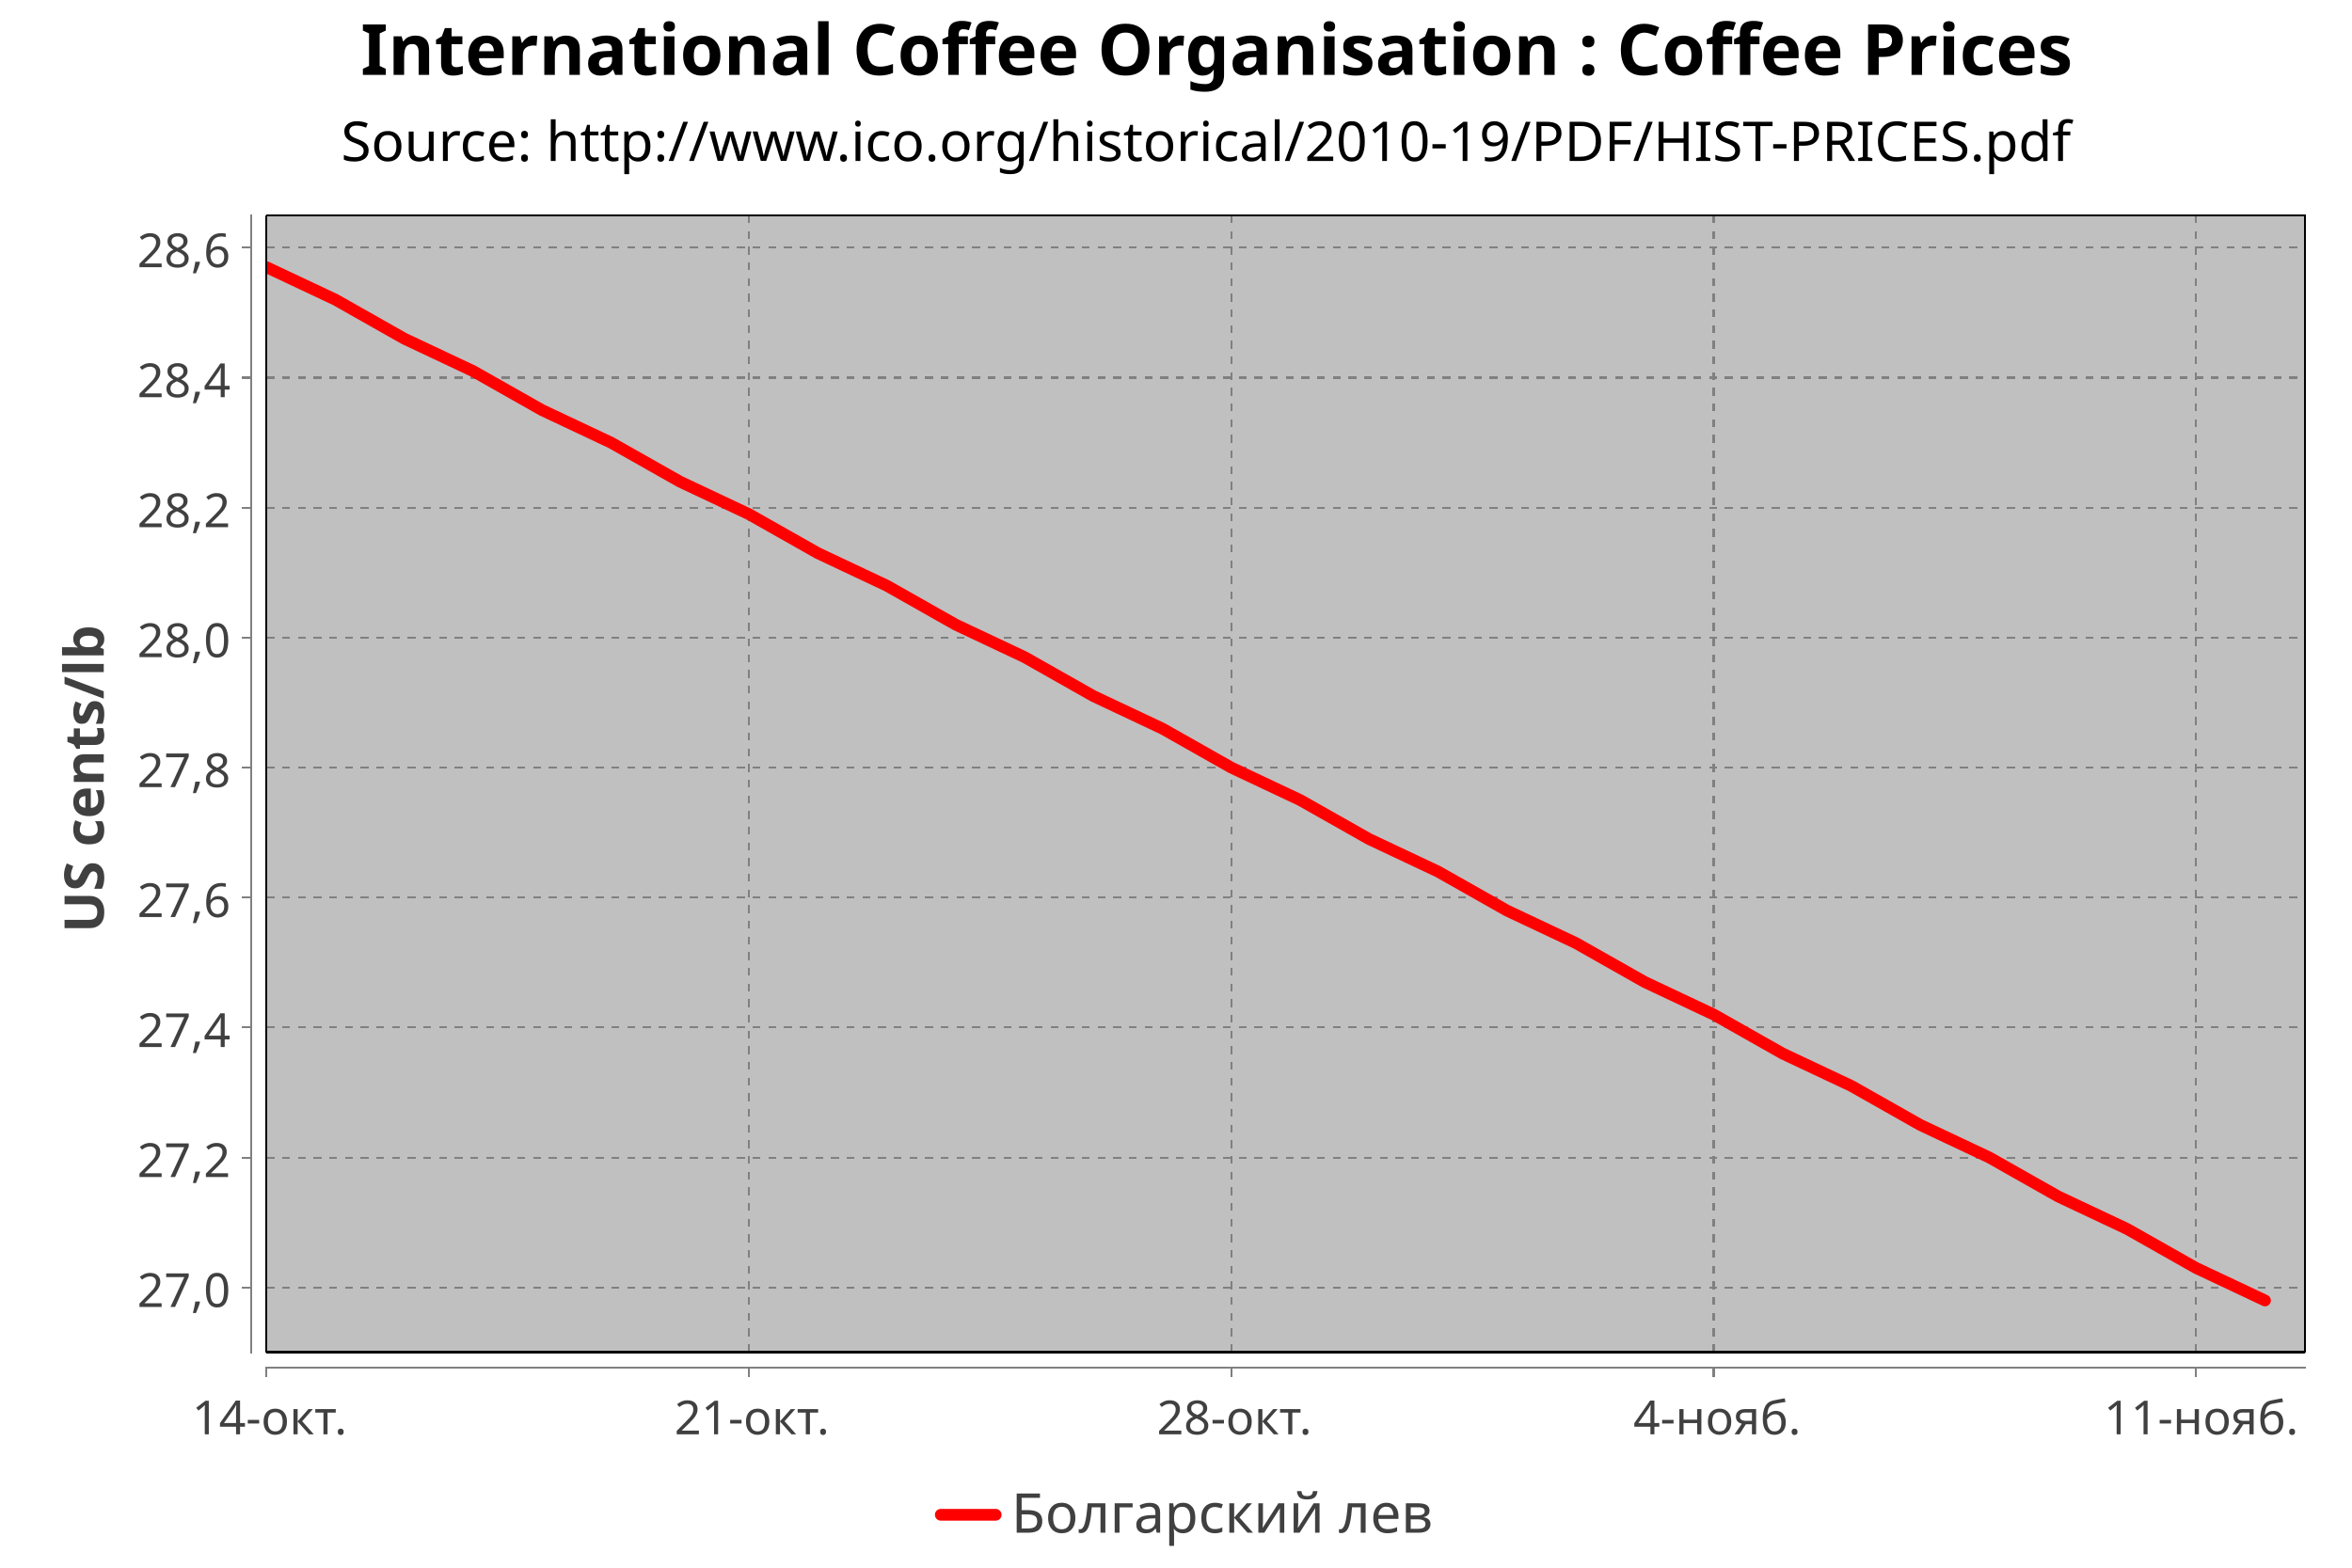
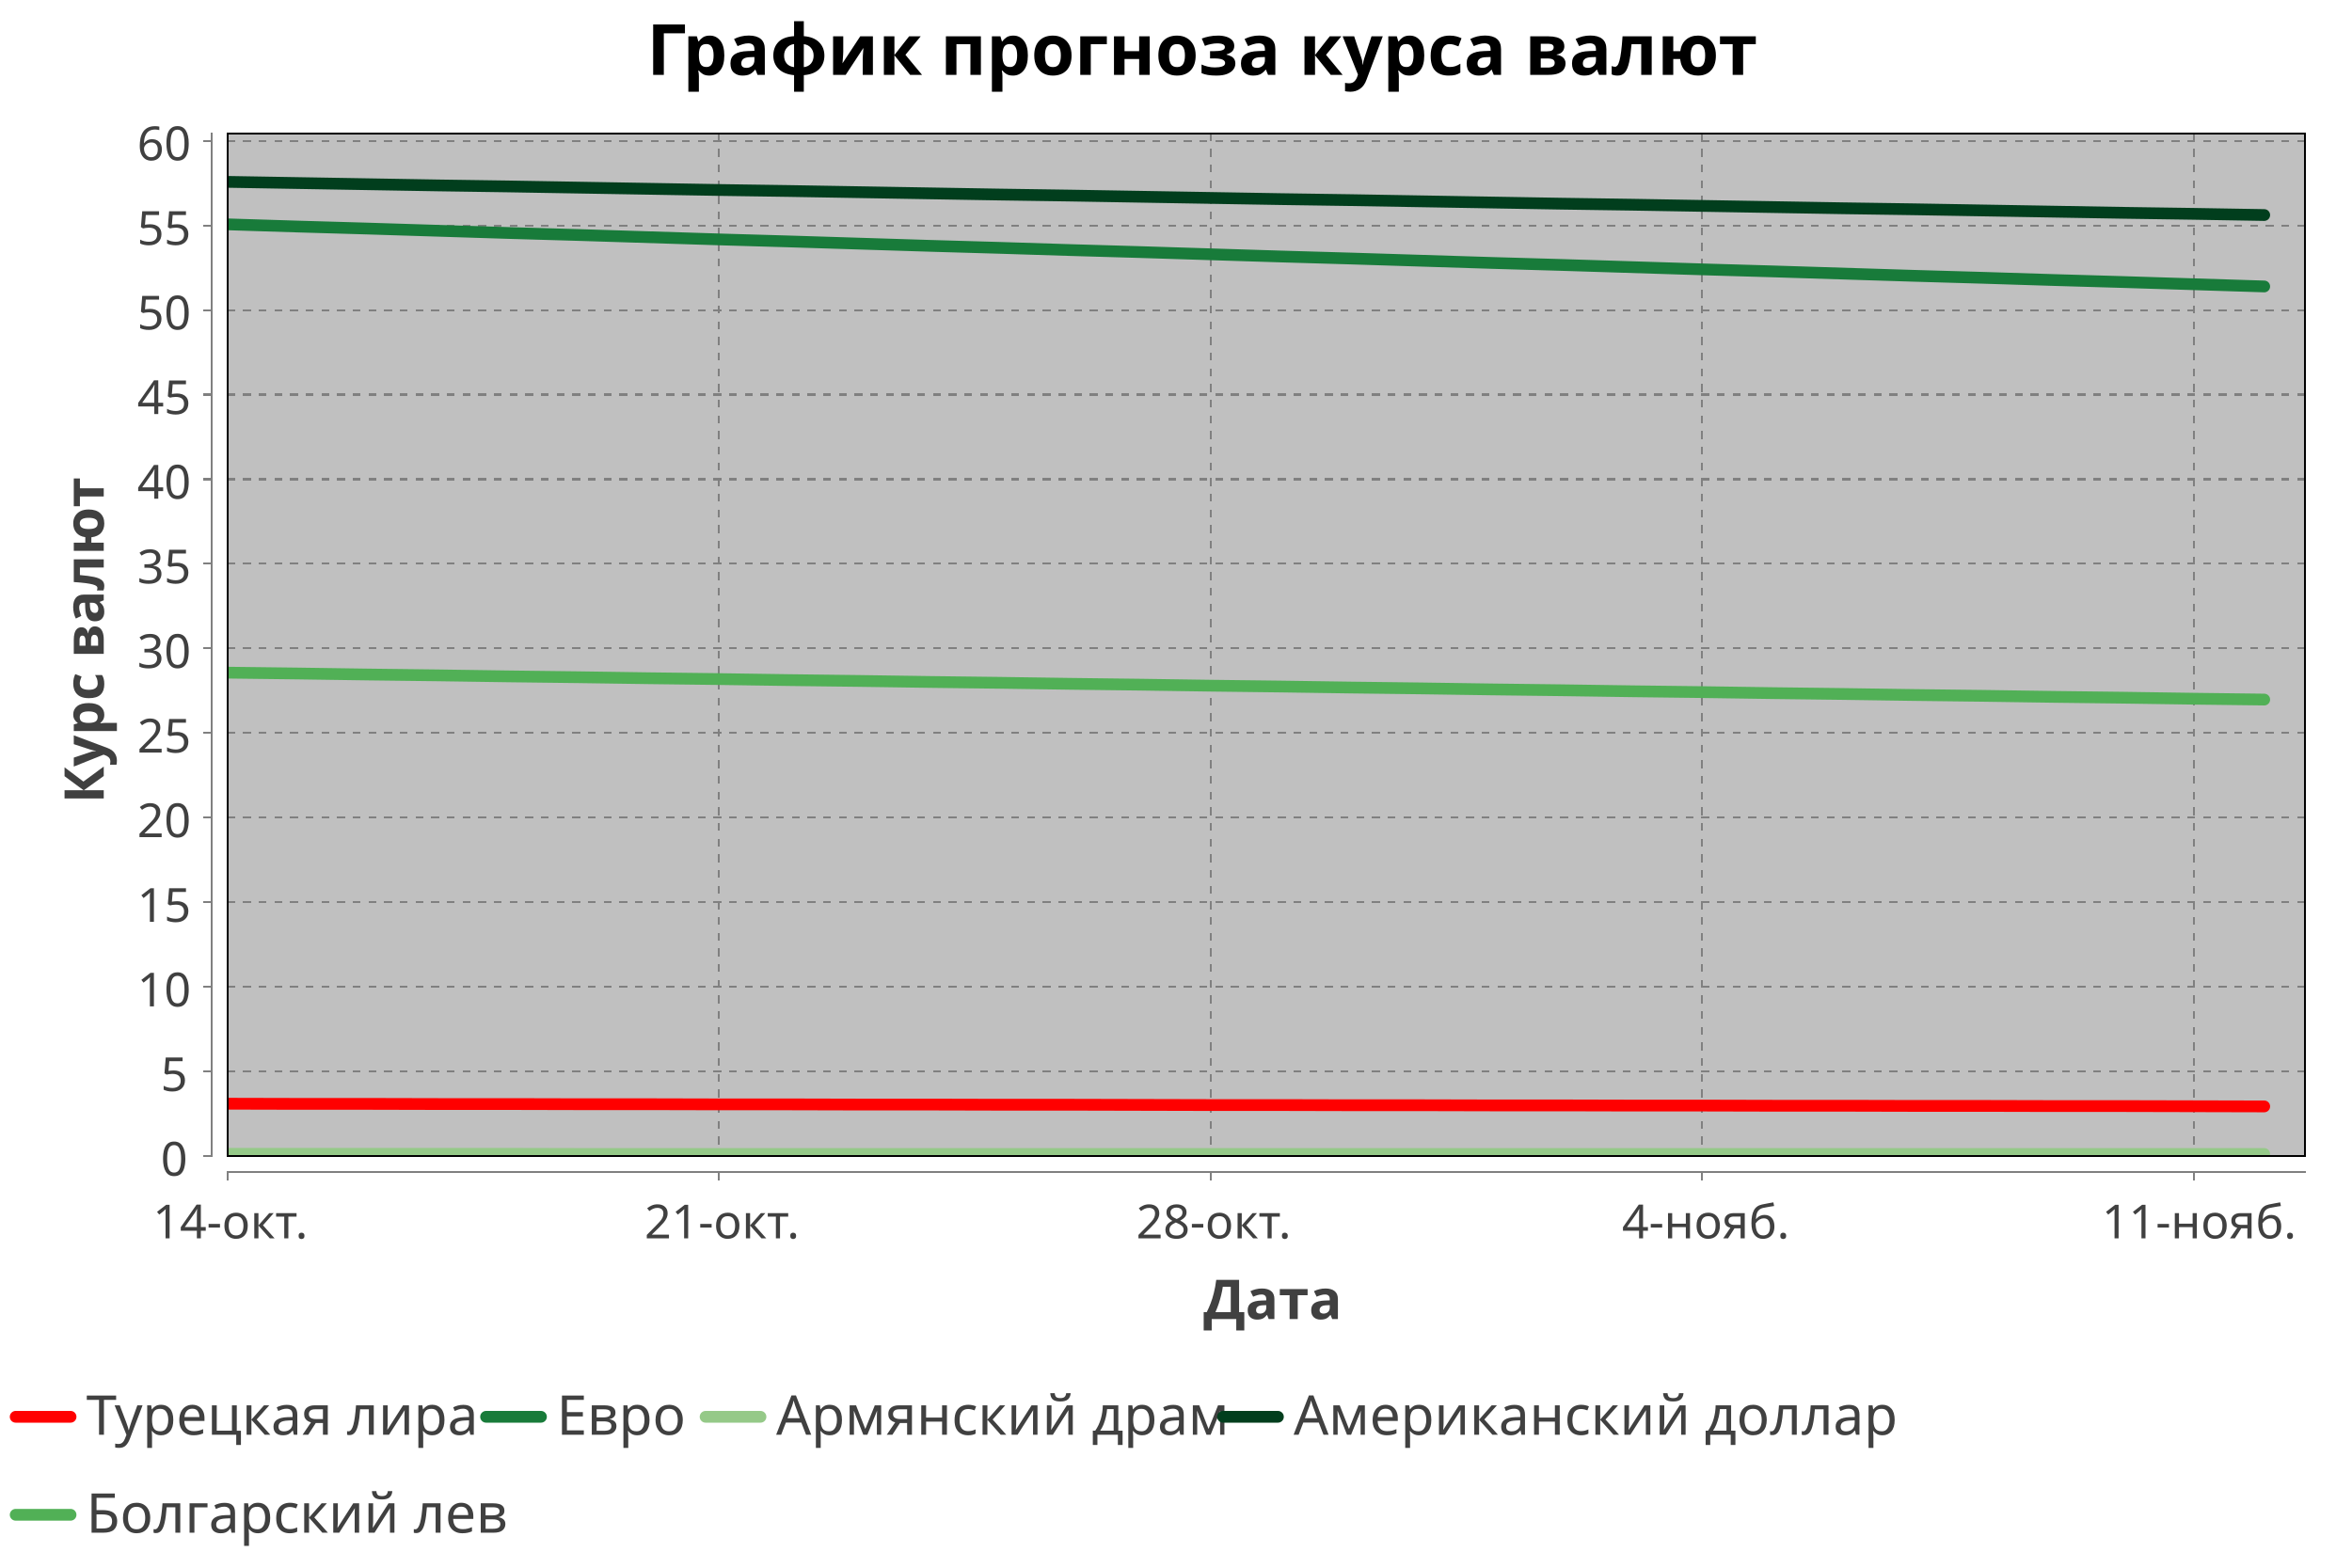
<svg xmlns="http://www.w3.org/2000/svg" width="600.0" height="400.0">
  <defs>
-     <clipPath id="_8392186059500clip-0">
+     <clipPath id="_17887591559700clip-0">
      <path d="M0.0,0.0L600.0,0.0L600.0,400.0L0.0,400.0L0.0,0.0Z" />
    </clipPath>
-     <clipPath id="_8392186059500clip-1">
-       <path d="M220.5,179.5L220.5,779.5L-179.5,779.5L-179.5,179.5L220.5,179.5Z" />
+     <clipPath id="_17887591559700clip-1">
+       <path d="M185.0,144.0L185.0,744.0L-215.0,744.0L-215.0,144.0L185.0,144.0Z" />
    </clipPath>
-     <clipPath id="_8392186059500clip-2">
-       <path d="M68.0,55.0L68.0,345.0L588.0,345.0L588.0,55.0Z" />
+     <clipPath id="_17887591559700clip-2">
+       <path d="M58.0,34.0L58.0,295.0L588.0,295.0L588.0,34.0Z" />
    </clipPath>
  </defs>
-   <rect x="0.0" y="0.0" width="600.0" height="400.0" style="fill:rgb(255,255,255)" clip-path="url(#_8392186059500clip-0)" />
+   <rect x="0.0" y="0.0" width="600.0" height="400.0" style="fill:rgb(255,255,255)" clip-path="url(#_17887591559700clip-0)" />
  <g>
-     <text x="92.0" y="19.097" style="fill: rgb(0,0,0); fill-opacity: 1.0; font-family: sans-serif; font-size: 18px; font-weight: bold;" clip-path="url(#_8392186059500clip-0)">International Coffee Organisation : Coffee Prices</text>
+     <text x="165.0" y="19.097" style="fill: rgb(0,0,0); fill-opacity: 1.0; font-family: sans-serif; font-size: 18px; font-weight: bold;" clip-path="url(#_17887591559700clip-0)">График прогноза курса валют</text>
  </g>
-   <rect x="237.0" y="374.0" width="126.0" height="25.0" style="fill:rgb(255,255,255)" clip-path="url(#_8392186059500clip-0)" />
-   <g style="stroke-width:3.0;stroke:rgb(255,0,0);stroke-opacity:1.0;stroke-linecap:round;stroke-linejoin:bevel;stroke-miterlimit:10.0;shape-rendering:geometricPrecision;fill:none" clip-path="url(#_8392186059500clip-0)">
-     <path d="M240.0,386.5L254.0,386.5" />
+   <rect x="1.0" y="349.0" width="598.0" height="50.0" style="fill:rgb(255,255,255)" clip-path="url(#_17887591559700clip-0)" />
+   <g style="stroke-width:3.0;stroke:rgb(255,0,0);stroke-opacity:1.0;stroke-linecap:round;stroke-linejoin:bevel;stroke-miterlimit:10.0;shape-rendering:geometricPrecision;fill:none" clip-path="url(#_17887591559700clip-0)">
+     <path d="M4.0,361.5L18.0,361.5" />
  </g>
  <g>
-     <text x="258.0" y="391.075" style="fill: rgb(64,64,64); fill-opacity: 1.0; font-family: sans-serif; font-size: 14px;" clip-path="url(#_8392186059500clip-0)">Болгарский лев</text>
+     <text x="22.0" y="366.075" style="fill: rgb(64,64,64); fill-opacity: 1.0; font-family: sans-serif; font-size: 14px;" clip-path="url(#_17887591559700clip-0)">Турецкая лира</text>
+   </g>
+   <g style="stroke-width:3.0;stroke:rgb(24,123,58);stroke-opacity:1.0;stroke-linecap:round;stroke-linejoin:bevel;stroke-miterlimit:10.0;shape-rendering:geometricPrecision;fill:none" clip-path="url(#_17887591559700clip-0)">
+     <path d="M124.0,361.5L138.0,361.5" />
  </g>
  <g>
-     <text x="87.0" y="41.075" style="fill: rgb(0,0,0); fill-opacity: 1.0; font-family: sans-serif; font-size: 14px;" clip-path="url(#_8392186059500clip-0)">Source: http://www.ico.org/historical/2010-19/PDF/HIST-PRICES.pdf</text>
+     <text x="142.0" y="366.075" style="fill: rgb(64,64,64); fill-opacity: 1.0; font-family: sans-serif; font-size: 14px;" clip-path="url(#_17887591559700clip-0)">Евро</text>
  </g>
-   <rect x="68.0" y="55.0" width="520.0" height="290.0" style="fill:rgb(192,192,192)" clip-path="url(#_8392186059500clip-0)" />
-   <line x1="68.0" y1="349.0" x2="588.0" y2="349.0" style="stroke-width:0.5;stroke:rgb(128,128,128);stroke-opacity:1.0;stroke-linecap:square;stroke-miterlimit:10.0;shape-rendering:crispEdges" clip-path="url(#_8392186059500clip-0)" />
+   <g style="stroke-width:3.0;stroke:rgb(149,201,136);stroke-opacity:1.0;stroke-linecap:round;stroke-linejoin:bevel;stroke-miterlimit:10.0;shape-rendering:geometricPrecision;fill:none" clip-path="url(#_17887591559700clip-0)">
+     <path d="M180.0,361.5L194.0,361.5" />
+   </g>
  <g>
-     <text x="49.0" y="365.971" style="fill: rgb(64,64,64); fill-opacity: 1.0; font-family: sans-serif; font-size: 12px;" clip-path="url(#_8392186059500clip-0)">14-окт.</text>
+     <text x="198.0" y="366.075" style="fill: rgb(64,64,64); fill-opacity: 1.0; font-family: sans-serif; font-size: 14px;" clip-path="url(#_17887591559700clip-0)">Армянский драм</text>
  </g>
-   <line x1="68.0" y1="351.0" x2="68.0" y2="349.0" style="stroke-width:0.5;stroke:rgb(128,128,128);stroke-opacity:1.0;stroke-linecap:square;stroke-miterlimit:10.0;shape-rendering:crispEdges" clip-path="url(#_8392186059500clip-0)" />
+   <g style="stroke-width:3.0;stroke:rgb(1,62,29);stroke-opacity:1.0;stroke-linecap:round;stroke-linejoin:bevel;stroke-miterlimit:10.0;shape-rendering:geometricPrecision;fill:none" clip-path="url(#_17887591559700clip-0)">
+     <path d="M312.0,361.5L326.0,361.5" />
+   </g>
  <g>
-     <text x="172.056" y="365.971" style="fill: rgb(64,64,64); fill-opacity: 1.0; font-family: sans-serif; font-size: 12px;" clip-path="url(#_8392186059500clip-0)">21-окт.</text>
+     <text x="330.0" y="366.075" style="fill: rgb(64,64,64); fill-opacity: 1.0; font-family: sans-serif; font-size: 14px;" clip-path="url(#_17887591559700clip-0)">Американский доллар</text>
  </g>
-   <line x1="191.056" y1="351.0" x2="191.056" y2="349.0" style="stroke-width:0.5;stroke:rgb(128,128,128);stroke-opacity:1.0;stroke-linecap:square;stroke-miterlimit:10.0;shape-rendering:crispEdges" clip-path="url(#_8392186059500clip-0)" />
+   <g style="stroke-width:3.0;stroke:rgb(81,176,86);stroke-opacity:1.0;stroke-linecap:round;stroke-linejoin:bevel;stroke-miterlimit:10.0;shape-rendering:geometricPrecision;fill:none" clip-path="url(#_17887591559700clip-0)">
+     <path d="M4.0,386.5L18.0,386.5" />
+   </g>
  <g>
-     <text x="295.112" y="365.971" style="fill: rgb(64,64,64); fill-opacity: 1.0; font-family: sans-serif; font-size: 12px;" clip-path="url(#_8392186059500clip-0)">28-окт.</text>
+     <text x="22.0" y="391.075" style="fill: rgb(64,64,64); fill-opacity: 1.0; font-family: sans-serif; font-size: 14px;" clip-path="url(#_17887591559700clip-0)">Болгарский лев</text>
  </g>
-   <line x1="314.112" y1="351.0" x2="314.112" y2="349.0" style="stroke-width:0.5;stroke:rgb(128,128,128);stroke-opacity:1.0;stroke-linecap:square;stroke-miterlimit:10.0;shape-rendering:crispEdges" clip-path="url(#_8392186059500clip-0)" />
+   <rect x="58.0" y="34.0" width="530.0" height="261.0" style="fill:rgb(192,192,192)" clip-path="url(#_17887591559700clip-0)" />
+   <line x1="58.0" y1="299.0" x2="588.0" y2="299.0" style="stroke-width:0.5;stroke:rgb(128,128,128);stroke-opacity:1.0;stroke-linecap:square;stroke-miterlimit:10.0;shape-rendering:crispEdges" clip-path="url(#_17887591559700clip-0)" />
  <g>
-     <text x="416.668" y="365.971" style="fill: rgb(64,64,64); fill-opacity: 1.0; font-family: sans-serif; font-size: 12px;" clip-path="url(#_8392186059500clip-0)">4-нояб.</text>
+     <text x="39.0" y="315.971" style="fill: rgb(64,64,64); fill-opacity: 1.0; font-family: sans-serif; font-size: 12px;" clip-path="url(#_17887591559700clip-0)">14-окт.</text>
  </g>
-   <line x1="437.168" y1="351.0" x2="437.168" y2="349.0" style="stroke-width:0.5;stroke:rgb(128,128,128);stroke-opacity:1.0;stroke-linecap:square;stroke-miterlimit:10.0;shape-rendering:crispEdges" clip-path="url(#_8392186059500clip-0)" />
+   <line x1="58.0" y1="301.0" x2="58.0" y2="299.0" style="stroke-width:0.5;stroke:rgb(128,128,128);stroke-opacity:1.0;stroke-linecap:square;stroke-miterlimit:10.0;shape-rendering:crispEdges" clip-path="url(#_17887591559700clip-0)" />
  <g>
-     <text x="536.724" y="365.971" style="fill: rgb(64,64,64); fill-opacity: 1.0; font-family: sans-serif; font-size: 12px;" clip-path="url(#_8392186059500clip-0)">11-нояб.</text>
+     <text x="164.423" y="315.971" style="fill: rgb(64,64,64); fill-opacity: 1.0; font-family: sans-serif; font-size: 12px;" clip-path="url(#_17887591559700clip-0)">21-окт.</text>
  </g>
-   <line x1="560.224" y1="351.0" x2="560.224" y2="349.0" style="stroke-width:0.5;stroke:rgb(128,128,128);stroke-opacity:1.0;stroke-linecap:square;stroke-miterlimit:10.0;shape-rendering:crispEdges" clip-path="url(#_8392186059500clip-0)" />
-   <line x1="64.0" y1="55.0" x2="64.0" y2="345.0" style="stroke-width:0.5;stroke:rgb(128,128,128);stroke-opacity:1.0;stroke-linecap:square;stroke-miterlimit:10.0;shape-rendering:crispEdges" clip-path="url(#_8392186059500clip-0)" />
+   <line x1="183.423" y1="301.0" x2="183.423" y2="299.0" style="stroke-width:0.5;stroke:rgb(128,128,128);stroke-opacity:1.0;stroke-linecap:square;stroke-miterlimit:10.0;shape-rendering:crispEdges" clip-path="url(#_17887591559700clip-0)" />
  <g>
-     <text x="35.0" y="333.473" style="fill: rgb(64,64,64); fill-opacity: 1.0; font-family: sans-serif; font-size: 12px;" clip-path="url(#_8392186059500clip-0)">27,0</text>
+     <text x="289.845" y="315.971" style="fill: rgb(64,64,64); fill-opacity: 1.0; font-family: sans-serif; font-size: 12px;" clip-path="url(#_17887591559700clip-0)">28-окт.</text>
  </g>
-   <line x1="62.0" y1="328.502" x2="64.0" y2="328.502" style="stroke-width:0.5;stroke:rgb(128,128,128);stroke-opacity:1.0;stroke-linecap:square;stroke-miterlimit:10.0;shape-rendering:crispEdges" clip-path="url(#_8392186059500clip-0)" />
+   <line x1="308.845" y1="301.0" x2="308.845" y2="299.0" style="stroke-width:0.5;stroke:rgb(128,128,128);stroke-opacity:1.0;stroke-linecap:square;stroke-miterlimit:10.0;shape-rendering:crispEdges" clip-path="url(#_17887591559700clip-0)" />
  <g>
-     <text x="35.0" y="300.311" style="fill: rgb(64,64,64); fill-opacity: 1.0; font-family: sans-serif; font-size: 12px;" clip-path="url(#_8392186059500clip-0)">27,2</text>
+     <text x="413.768" y="315.971" style="fill: rgb(64,64,64); fill-opacity: 1.0; font-family: sans-serif; font-size: 12px;" clip-path="url(#_17887591559700clip-0)">4-нояб.</text>
  </g>
-   <line x1="62.0" y1="295.34" x2="64.0" y2="295.34" style="stroke-width:0.5;stroke:rgb(128,128,128);stroke-opacity:1.0;stroke-linecap:square;stroke-miterlimit:10.0;shape-rendering:crispEdges" clip-path="url(#_8392186059500clip-0)" />
+   <line x1="434.268" y1="301.0" x2="434.268" y2="299.0" style="stroke-width:0.5;stroke:rgb(128,128,128);stroke-opacity:1.0;stroke-linecap:square;stroke-miterlimit:10.0;shape-rendering:crispEdges" clip-path="url(#_17887591559700clip-0)" />
  <g>
-     <text x="35.0" y="267.149" style="fill: rgb(64,64,64); fill-opacity: 1.0; font-family: sans-serif; font-size: 12px;" clip-path="url(#_8392186059500clip-0)">27,4</text>
+     <text x="536.19" y="315.971" style="fill: rgb(64,64,64); fill-opacity: 1.0; font-family: sans-serif; font-size: 12px;" clip-path="url(#_17887591559700clip-0)">11-нояб.</text>
  </g>
-   <line x1="62.0" y1="262.178" x2="64.0" y2="262.178" style="stroke-width:0.5;stroke:rgb(128,128,128);stroke-opacity:1.0;stroke-linecap:square;stroke-miterlimit:10.0;shape-rendering:crispEdges" clip-path="url(#_8392186059500clip-0)" />
+   <line x1="559.69" y1="301.0" x2="559.69" y2="299.0" style="stroke-width:0.5;stroke:rgb(128,128,128);stroke-opacity:1.0;stroke-linecap:square;stroke-miterlimit:10.0;shape-rendering:crispEdges" clip-path="url(#_17887591559700clip-0)" />
  <g>
-     <text x="35.0" y="233.987" style="fill: rgb(64,64,64); fill-opacity: 1.0; font-family: sans-serif; font-size: 12px;" clip-path="url(#_8392186059500clip-0)">27,6</text>
+     <text x="307.0" y="336.56" style="fill: rgb(64,64,64); fill-opacity: 1.0; font-family: sans-serif; font-size: 14px; font-weight: bold;" clip-path="url(#_17887591559700clip-0)">Дата</text>
  </g>
-   <line x1="62.0" y1="229.017" x2="64.0" y2="229.017" style="stroke-width:0.5;stroke:rgb(128,128,128);stroke-opacity:1.0;stroke-linecap:square;stroke-miterlimit:10.0;shape-rendering:crispEdges" clip-path="url(#_8392186059500clip-0)" />
+   <line x1="54.0" y1="34.0" x2="54.0" y2="295.0" style="stroke-width:0.5;stroke:rgb(128,128,128);stroke-opacity:1.0;stroke-linecap:square;stroke-miterlimit:10.0;shape-rendering:crispEdges" clip-path="url(#_17887591559700clip-0)" />
  <g>
-     <text x="35.0" y="200.825" style="fill: rgb(64,64,64); fill-opacity: 1.0; font-family: sans-serif; font-size: 12px;" clip-path="url(#_8392186059500clip-0)">27,8</text>
+     <text x="41.0" y="299.971" style="fill: rgb(64,64,64); fill-opacity: 1.0; font-family: sans-serif; font-size: 12px;" clip-path="url(#_17887591559700clip-0)">0</text>
  </g>
-   <line x1="62.0" y1="195.855" x2="64.0" y2="195.855" style="stroke-width:0.5;stroke:rgb(128,128,128);stroke-opacity:1.0;stroke-linecap:square;stroke-miterlimit:10.0;shape-rendering:crispEdges" clip-path="url(#_8392186059500clip-0)" />
+   <line x1="52.0" y1="295.0" x2="54.0" y2="295.0" style="stroke-width:0.5;stroke:rgb(128,128,128);stroke-opacity:1.0;stroke-linecap:square;stroke-miterlimit:10.0;shape-rendering:crispEdges" clip-path="url(#_17887591559700clip-0)" />
  <g>
-     <text x="35.0" y="167.664" style="fill: rgb(64,64,64); fill-opacity: 1.0; font-family: sans-serif; font-size: 12px;" clip-path="url(#_8392186059500clip-0)">28,0</text>
+     <text x="41.0" y="278.38" style="fill: rgb(64,64,64); fill-opacity: 1.0; font-family: sans-serif; font-size: 12px;" clip-path="url(#_17887591559700clip-0)">5</text>
  </g>
-   <line x1="62.0" y1="162.693" x2="64.0" y2="162.693" style="stroke-width:0.5;stroke:rgb(128,128,128);stroke-opacity:1.0;stroke-linecap:square;stroke-miterlimit:10.0;shape-rendering:crispEdges" clip-path="url(#_8392186059500clip-0)" />
+   <line x1="52.0" y1="273.409" x2="54.0" y2="273.409" style="stroke-width:0.5;stroke:rgb(128,128,128);stroke-opacity:1.0;stroke-linecap:square;stroke-miterlimit:10.0;shape-rendering:crispEdges" clip-path="url(#_17887591559700clip-0)" />
  <g>
-     <text x="35.0" y="134.502" style="fill: rgb(64,64,64); fill-opacity: 1.0; font-family: sans-serif; font-size: 12px;" clip-path="url(#_8392186059500clip-0)">28,2</text>
+     <text x="35.0" y="256.789" style="fill: rgb(64,64,64); fill-opacity: 1.0; font-family: sans-serif; font-size: 12px;" clip-path="url(#_17887591559700clip-0)">10</text>
  </g>
-   <line x1="62.0" y1="129.531" x2="64.0" y2="129.531" style="stroke-width:0.5;stroke:rgb(128,128,128);stroke-opacity:1.0;stroke-linecap:square;stroke-miterlimit:10.0;shape-rendering:crispEdges" clip-path="url(#_8392186059500clip-0)" />
+   <line x1="52.0" y1="251.818" x2="54.0" y2="251.818" style="stroke-width:0.5;stroke:rgb(128,128,128);stroke-opacity:1.0;stroke-linecap:square;stroke-miterlimit:10.0;shape-rendering:crispEdges" clip-path="url(#_17887591559700clip-0)" />
  <g>
-     <text x="35.0" y="101.34" style="fill: rgb(64,64,64); fill-opacity: 1.0; font-family: sans-serif; font-size: 12px;" clip-path="url(#_8392186059500clip-0)">28,4</text>
+     <text x="35.0" y="235.198" style="fill: rgb(64,64,64); fill-opacity: 1.0; font-family: sans-serif; font-size: 12px;" clip-path="url(#_17887591559700clip-0)">15</text>
  </g>
-   <line x1="62.0" y1="96.369" x2="64.0" y2="96.369" style="stroke-width:0.5;stroke:rgb(128,128,128);stroke-opacity:1.0;stroke-linecap:square;stroke-miterlimit:10.0;shape-rendering:crispEdges" clip-path="url(#_8392186059500clip-0)" />
+   <line x1="52.0" y1="230.227" x2="54.0" y2="230.227" style="stroke-width:0.5;stroke:rgb(128,128,128);stroke-opacity:1.0;stroke-linecap:square;stroke-miterlimit:10.0;shape-rendering:crispEdges" clip-path="url(#_17887591559700clip-0)" />
  <g>
-     <text x="35.0" y="68.178" style="fill: rgb(64,64,64); fill-opacity: 1.0; font-family: sans-serif; font-size: 12px;" clip-path="url(#_8392186059500clip-0)">28,6</text>
+     <text x="35.0" y="213.607" style="fill: rgb(64,64,64); fill-opacity: 1.0; font-family: sans-serif; font-size: 12px;" clip-path="url(#_17887591559700clip-0)">20</text>
  </g>
-   <line x1="62.0" y1="63.208" x2="64.0" y2="63.208" style="stroke-width:0.5;stroke:rgb(128,128,128);stroke-opacity:1.0;stroke-linecap:square;stroke-miterlimit:10.0;shape-rendering:crispEdges" clip-path="url(#_8392186059500clip-0)" />
-   <g transform="matrix(0.0,-1.0,1.0,0.0,-179.5,220.5)">
-     <text x="-17.5" y="205.966" style="fill: rgb(64,64,64); fill-opacity: 1.0; font-family: sans-serif; font-size: 14px; font-weight: bold;" clip-path="url(#_8392186059500clip-1)">US cents/lb</text>
+   <line x1="52.0" y1="208.636" x2="54.0" y2="208.636" style="stroke-width:0.5;stroke:rgb(128,128,128);stroke-opacity:1.0;stroke-linecap:square;stroke-miterlimit:10.0;shape-rendering:crispEdges" clip-path="url(#_17887591559700clip-0)" />
+   <g>
+     <text x="35.0" y="192.016" style="fill: rgb(64,64,64); fill-opacity: 1.0; font-family: sans-serif; font-size: 12px;" clip-path="url(#_17887591559700clip-0)">25</text>
  </g>
-   <line x1="68.0" y1="55.0" x2="68.0" y2="345.0" style="stroke-width:0.5;stroke:rgb(128,128,128);stroke-opacity:1.0;stroke-linejoin:bevel;stroke-miterlimit:0.0;stroke-dasharray:2.0,2.0;shape-rendering:crispEdges" clip-path="url(#_8392186059500clip-2)" />
-   <line x1="191.056" y1="55.0" x2="191.056" y2="345.0" style="stroke-width:0.5;stroke:rgb(128,128,128);stroke-opacity:1.0;stroke-linejoin:bevel;stroke-miterlimit:0.0;stroke-dasharray:2.0,2.0;shape-rendering:crispEdges" clip-path="url(#_8392186059500clip-2)" />
-   <line x1="314.112" y1="55.0" x2="314.112" y2="345.0" style="stroke-width:0.5;stroke:rgb(128,128,128);stroke-opacity:1.0;stroke-linejoin:bevel;stroke-miterlimit:0.0;stroke-dasharray:2.0,2.0;shape-rendering:crispEdges" clip-path="url(#_8392186059500clip-2)" />
-   <line x1="437.168" y1="55.0" x2="437.168" y2="345.0" style="stroke-width:0.5;stroke:rgb(128,128,128);stroke-opacity:1.0;stroke-linejoin:bevel;stroke-miterlimit:0.0;stroke-dasharray:2.0,2.0;shape-rendering:crispEdges" clip-path="url(#_8392186059500clip-2)" />
-   <line x1="560.224" y1="55.0" x2="560.224" y2="345.0" style="stroke-width:0.5;stroke:rgb(128,128,128);stroke-opacity:1.0;stroke-linejoin:bevel;stroke-miterlimit:0.0;stroke-dasharray:2.0,2.0;shape-rendering:crispEdges" clip-path="url(#_8392186059500clip-2)" />
-   <line x1="68.0" y1="328.502" x2="588.0" y2="328.502" style="stroke-width:0.5;stroke:rgb(128,128,128);stroke-opacity:1.0;stroke-linejoin:bevel;stroke-miterlimit:0.0;stroke-dasharray:2.0,2.0;shape-rendering:crispEdges" clip-path="url(#_8392186059500clip-2)" />
-   <line x1="68.0" y1="295.34" x2="588.0" y2="295.34" style="stroke-width:0.5;stroke:rgb(128,128,128);stroke-opacity:1.0;stroke-linejoin:bevel;stroke-miterlimit:0.0;stroke-dasharray:2.0,2.0;shape-rendering:crispEdges" clip-path="url(#_8392186059500clip-2)" />
-   <line x1="68.0" y1="262.178" x2="588.0" y2="262.178" style="stroke-width:0.5;stroke:rgb(128,128,128);stroke-opacity:1.0;stroke-linejoin:bevel;stroke-miterlimit:0.0;stroke-dasharray:2.0,2.0;shape-rendering:crispEdges" clip-path="url(#_8392186059500clip-2)" />
-   <line x1="68.0" y1="229.017" x2="588.0" y2="229.017" style="stroke-width:0.5;stroke:rgb(128,128,128);stroke-opacity:1.0;stroke-linejoin:bevel;stroke-miterlimit:0.0;stroke-dasharray:2.0,2.0;shape-rendering:crispEdges" clip-path="url(#_8392186059500clip-2)" />
-   <line x1="68.0" y1="195.855" x2="588.0" y2="195.855" style="stroke-width:0.5;stroke:rgb(128,128,128);stroke-opacity:1.0;stroke-linejoin:bevel;stroke-miterlimit:0.0;stroke-dasharray:2.0,2.0;shape-rendering:crispEdges" clip-path="url(#_8392186059500clip-2)" />
-   <line x1="68.0" y1="162.693" x2="588.0" y2="162.693" style="stroke-width:0.5;stroke:rgb(128,128,128);stroke-opacity:1.0;stroke-linejoin:bevel;stroke-miterlimit:0.0;stroke-dasharray:2.0,2.0;shape-rendering:crispEdges" clip-path="url(#_8392186059500clip-2)" />
-   <line x1="68.0" y1="129.531" x2="588.0" y2="129.531" style="stroke-width:0.5;stroke:rgb(128,128,128);stroke-opacity:1.0;stroke-linejoin:bevel;stroke-miterlimit:0.0;stroke-dasharray:2.0,2.0;shape-rendering:crispEdges" clip-path="url(#_8392186059500clip-2)" />
-   <line x1="68.0" y1="96.369" x2="588.0" y2="96.369" style="stroke-width:0.5;stroke:rgb(128,128,128);stroke-opacity:1.0;stroke-linejoin:bevel;stroke-miterlimit:0.0;stroke-dasharray:2.0,2.0;shape-rendering:crispEdges" clip-path="url(#_8392186059500clip-2)" />
-   <line x1="68.0" y1="63.208" x2="588.0" y2="63.208" style="stroke-width:0.5;stroke:rgb(128,128,128);stroke-opacity:1.0;stroke-linejoin:bevel;stroke-miterlimit:0.0;stroke-dasharray:2.0,2.0;shape-rendering:crispEdges" clip-path="url(#_8392186059500clip-2)" />
-   <g style="stroke-width:3.0;stroke:rgb(255,0,0);stroke-opacity:1.0;stroke-linecap:round;stroke-linejoin:bevel;stroke-miterlimit:10.0;shape-rendering:geometricPrecision;fill:none" clip-path="url(#_8392186059500clip-2)">
-     <path d="M68.0,68.182L85.579,76.472L103.159,86.421L120.738,94.711L138.318,104.66L155.897,112.95L173.477,122.899L191.056,131.189L208.636,141.138L226.215,149.428L243.794,159.377L261.374,167.667L278.953,177.616L296.533,185.906L314.112,195.855L331.692,204.145L349.271,214.094L366.851,222.384L384.43,232.333L402.009,240.623L419.589,250.572L437.168,258.862L454.748,268.811L472.327,277.101L489.907,287.05L507.486,295.34L525.066,305.289L542.645,313.579L560.224,323.528L577.804,331.818" />
+   <line x1="52.0" y1="187.045" x2="54.0" y2="187.045" style="stroke-width:0.5;stroke:rgb(128,128,128);stroke-opacity:1.0;stroke-linecap:square;stroke-miterlimit:10.0;shape-rendering:crispEdges" clip-path="url(#_17887591559700clip-0)" />
+   <g>
+     <text x="35.0" y="170.425" style="fill: rgb(64,64,64); fill-opacity: 1.0; font-family: sans-serif; font-size: 12px;" clip-path="url(#_17887591559700clip-0)">30</text>
  </g>
-   <rect x="68.0" y="55.0" width="520.0" height="290.0" style="stroke-width:0.5;stroke:rgb(0,0,0);stroke-opacity:1.0;stroke-linecap:round;stroke-linejoin:round;stroke-miterlimit:10.0;shape-rendering:crispEdges;fill:none" clip-path="url(#_8392186059500clip-0)" />
+   <line x1="52.0" y1="165.454" x2="54.0" y2="165.454" style="stroke-width:0.5;stroke:rgb(128,128,128);stroke-opacity:1.0;stroke-linecap:square;stroke-miterlimit:10.0;shape-rendering:crispEdges" clip-path="url(#_17887591559700clip-0)" />
+   <g>
+     <text x="35.0" y="148.834" style="fill: rgb(64,64,64); fill-opacity: 1.0; font-family: sans-serif; font-size: 12px;" clip-path="url(#_17887591559700clip-0)">35</text>
+   </g>
+   <line x1="52.0" y1="143.863" x2="54.0" y2="143.863" style="stroke-width:0.5;stroke:rgb(128,128,128);stroke-opacity:1.0;stroke-linecap:square;stroke-miterlimit:10.0;shape-rendering:crispEdges" clip-path="url(#_17887591559700clip-0)" />
+   <g>
+     <text x="35.0" y="127.243" style="fill: rgb(64,64,64); fill-opacity: 1.0; font-family: sans-serif; font-size: 12px;" clip-path="url(#_17887591559700clip-0)">40</text>
+   </g>
+   <line x1="52.0" y1="122.272" x2="54.0" y2="122.272" style="stroke-width:0.5;stroke:rgb(128,128,128);stroke-opacity:1.0;stroke-linecap:square;stroke-miterlimit:10.0;shape-rendering:crispEdges" clip-path="url(#_17887591559700clip-0)" />
+   <g>
+     <text x="35.0" y="105.652" style="fill: rgb(64,64,64); fill-opacity: 1.0; font-family: sans-serif; font-size: 12px;" clip-path="url(#_17887591559700clip-0)">45</text>
+   </g>
+   <line x1="52.0" y1="100.681" x2="54.0" y2="100.681" style="stroke-width:0.5;stroke:rgb(128,128,128);stroke-opacity:1.0;stroke-linecap:square;stroke-miterlimit:10.0;shape-rendering:crispEdges" clip-path="url(#_17887591559700clip-0)" />
+   <g>
+     <text x="35.0" y="84.061" style="fill: rgb(64,64,64); fill-opacity: 1.0; font-family: sans-serif; font-size: 12px;" clip-path="url(#_17887591559700clip-0)">50</text>
+   </g>
+   <line x1="52.0" y1="79.091" x2="54.0" y2="79.091" style="stroke-width:0.5;stroke:rgb(128,128,128);stroke-opacity:1.0;stroke-linecap:square;stroke-miterlimit:10.0;shape-rendering:crispEdges" clip-path="url(#_17887591559700clip-0)" />
+   <g>
+     <text x="35.0" y="62.47" style="fill: rgb(64,64,64); fill-opacity: 1.0; font-family: sans-serif; font-size: 12px;" clip-path="url(#_17887591559700clip-0)">55</text>
+   </g>
+   <line x1="52.0" y1="57.5" x2="54.0" y2="57.5" style="stroke-width:0.5;stroke:rgb(128,128,128);stroke-opacity:1.0;stroke-linecap:square;stroke-miterlimit:10.0;shape-rendering:crispEdges" clip-path="url(#_17887591559700clip-0)" />
+   <g>
+     <text x="35.0" y="40.879" style="fill: rgb(64,64,64); fill-opacity: 1.0; font-family: sans-serif; font-size: 12px;" clip-path="url(#_17887591559700clip-0)">60</text>
+   </g>
+   <line x1="52.0" y1="35.909" x2="54.0" y2="35.909" style="stroke-width:0.5;stroke:rgb(128,128,128);stroke-opacity:1.0;stroke-linecap:square;stroke-miterlimit:10.0;shape-rendering:crispEdges" clip-path="url(#_17887591559700clip-0)" />
+   <g transform="matrix(0.0,-1.0,1.0,0.0,-144.0,185.0)">
+     <text x="-20.0" y="170.466" style="fill: rgb(64,64,64); fill-opacity: 1.0; font-family: sans-serif; font-size: 14px; font-weight: bold;" clip-path="url(#_17887591559700clip-1)">Курс валют</text>
+   </g>
+   <line x1="58.0" y1="34.0" x2="58.0" y2="295.0" style="stroke-width:0.5;stroke:rgb(128,128,128);stroke-opacity:1.0;stroke-linejoin:bevel;stroke-miterlimit:0.0;stroke-dasharray:2.0,2.0;shape-rendering:crispEdges" clip-path="url(#_17887591559700clip-2)" />
+   <line x1="183.423" y1="34.0" x2="183.423" y2="295.0" style="stroke-width:0.5;stroke:rgb(128,128,128);stroke-opacity:1.0;stroke-linejoin:bevel;stroke-miterlimit:0.0;stroke-dasharray:2.0,2.0;shape-rendering:crispEdges" clip-path="url(#_17887591559700clip-2)" />
+   <line x1="308.845" y1="34.0" x2="308.845" y2="295.0" style="stroke-width:0.5;stroke:rgb(128,128,128);stroke-opacity:1.0;stroke-linejoin:bevel;stroke-miterlimit:0.0;stroke-dasharray:2.0,2.0;shape-rendering:crispEdges" clip-path="url(#_17887591559700clip-2)" />
+   <line x1="434.268" y1="34.0" x2="434.268" y2="295.0" style="stroke-width:0.5;stroke:rgb(128,128,128);stroke-opacity:1.0;stroke-linejoin:bevel;stroke-miterlimit:0.0;stroke-dasharray:2.0,2.0;shape-rendering:crispEdges" clip-path="url(#_17887591559700clip-2)" />
+   <line x1="559.69" y1="34.0" x2="559.69" y2="295.0" style="stroke-width:0.5;stroke:rgb(128,128,128);stroke-opacity:1.0;stroke-linejoin:bevel;stroke-miterlimit:0.0;stroke-dasharray:2.0,2.0;shape-rendering:crispEdges" clip-path="url(#_17887591559700clip-2)" />
+   <line x1="58.0" y1="295.0" x2="588.0" y2="295.0" style="stroke-width:0.5;stroke:rgb(128,128,128);stroke-opacity:1.0;stroke-linejoin:bevel;stroke-miterlimit:0.0;stroke-dasharray:2.0,2.0;shape-rendering:crispEdges" clip-path="url(#_17887591559700clip-2)" />
+   <line x1="58.0" y1="273.409" x2="588.0" y2="273.409" style="stroke-width:0.5;stroke:rgb(128,128,128);stroke-opacity:1.0;stroke-linejoin:bevel;stroke-miterlimit:0.0;stroke-dasharray:2.0,2.0;shape-rendering:crispEdges" clip-path="url(#_17887591559700clip-2)" />
+   <line x1="58.0" y1="251.818" x2="588.0" y2="251.818" style="stroke-width:0.5;stroke:rgb(128,128,128);stroke-opacity:1.0;stroke-linejoin:bevel;stroke-miterlimit:0.0;stroke-dasharray:2.0,2.0;shape-rendering:crispEdges" clip-path="url(#_17887591559700clip-2)" />
+   <line x1="58.0" y1="230.227" x2="588.0" y2="230.227" style="stroke-width:0.5;stroke:rgb(128,128,128);stroke-opacity:1.0;stroke-linejoin:bevel;stroke-miterlimit:0.0;stroke-dasharray:2.0,2.0;shape-rendering:crispEdges" clip-path="url(#_17887591559700clip-2)" />
+   <line x1="58.0" y1="208.636" x2="588.0" y2="208.636" style="stroke-width:0.5;stroke:rgb(128,128,128);stroke-opacity:1.0;stroke-linejoin:bevel;stroke-miterlimit:0.0;stroke-dasharray:2.0,2.0;shape-rendering:crispEdges" clip-path="url(#_17887591559700clip-2)" />
+   <line x1="58.0" y1="187.045" x2="588.0" y2="187.045" style="stroke-width:0.5;stroke:rgb(128,128,128);stroke-opacity:1.0;stroke-linejoin:bevel;stroke-miterlimit:0.0;stroke-dasharray:2.0,2.0;shape-rendering:crispEdges" clip-path="url(#_17887591559700clip-2)" />
+   <line x1="58.0" y1="165.454" x2="588.0" y2="165.454" style="stroke-width:0.5;stroke:rgb(128,128,128);stroke-opacity:1.0;stroke-linejoin:bevel;stroke-miterlimit:0.0;stroke-dasharray:2.0,2.0;shape-rendering:crispEdges" clip-path="url(#_17887591559700clip-2)" />
+   <line x1="58.0" y1="143.863" x2="588.0" y2="143.863" style="stroke-width:0.5;stroke:rgb(128,128,128);stroke-opacity:1.0;stroke-linejoin:bevel;stroke-miterlimit:0.0;stroke-dasharray:2.0,2.0;shape-rendering:crispEdges" clip-path="url(#_17887591559700clip-2)" />
+   <line x1="58.0" y1="122.272" x2="588.0" y2="122.272" style="stroke-width:0.5;stroke:rgb(128,128,128);stroke-opacity:1.0;stroke-linejoin:bevel;stroke-miterlimit:0.0;stroke-dasharray:2.0,2.0;shape-rendering:crispEdges" clip-path="url(#_17887591559700clip-2)" />
+   <line x1="58.0" y1="100.681" x2="588.0" y2="100.681" style="stroke-width:0.5;stroke:rgb(128,128,128);stroke-opacity:1.0;stroke-linejoin:bevel;stroke-miterlimit:0.0;stroke-dasharray:2.0,2.0;shape-rendering:crispEdges" clip-path="url(#_17887591559700clip-2)" />
+   <line x1="58.0" y1="79.091" x2="588.0" y2="79.091" style="stroke-width:0.5;stroke:rgb(128,128,128);stroke-opacity:1.0;stroke-linejoin:bevel;stroke-miterlimit:0.0;stroke-dasharray:2.0,2.0;shape-rendering:crispEdges" clip-path="url(#_17887591559700clip-2)" />
+   <line x1="58.0" y1="57.5" x2="588.0" y2="57.5" style="stroke-width:0.5;stroke:rgb(128,128,128);stroke-opacity:1.0;stroke-linejoin:bevel;stroke-miterlimit:0.0;stroke-dasharray:2.0,2.0;shape-rendering:crispEdges" clip-path="url(#_17887591559700clip-2)" />
+   <line x1="58.0" y1="35.909" x2="588.0" y2="35.909" style="stroke-width:0.5;stroke:rgb(128,128,128);stroke-opacity:1.0;stroke-linejoin:bevel;stroke-miterlimit:0.0;stroke-dasharray:2.0,2.0;shape-rendering:crispEdges" clip-path="url(#_17887591559700clip-2)" />
+   <g style="stroke-width:3.0;stroke:rgb(81,176,86);stroke-opacity:1.0;stroke-linecap:round;stroke-linejoin:bevel;stroke-miterlimit:10.0;shape-rendering:geometricPrecision;fill:none" clip-path="url(#_17887591559700clip-2)">
+     <path d="M58.0,171.629L75.918,171.845L93.835,172.104L111.753,172.32L129.67,172.579L147.588,172.795L165.505,173.054L183.423,173.27L201.34,173.529L219.258,173.745L237.175,174.004L255.093,174.22L273.01,174.479L290.928,174.695L308.845,174.954L326.763,175.17L344.68,175.429L362.598,175.645L380.515,175.904L398.433,176.12L416.35,176.379L434.268,176.595L452.185,176.854L470.103,177.07L488.02,177.329L505.938,177.545L523.855,177.804L541.773,178.02L559.69,178.279L577.608,178.495" />
+   </g>
+   <g style="stroke-width:3.0;stroke:rgb(1,62,29);stroke-opacity:1.0;stroke-linecap:round;stroke-linejoin:bevel;stroke-miterlimit:10.0;shape-rendering:geometricPrecision;fill:none" clip-path="url(#_17887591559700clip-2)">
+     <path d="M58.0,46.402L75.918,46.704L93.835,47.006L111.753,47.309L129.67,47.568L147.588,47.87L165.505,48.172L183.423,48.475L201.34,48.734L219.258,49.036L237.175,49.338L255.093,49.64L273.01,49.9L290.928,50.202L308.845,50.504L326.763,50.806L344.68,51.065L362.598,51.368L380.515,51.67L398.433,51.972L416.35,52.231L434.268,52.534L452.185,52.836L470.103,53.138L488.02,53.397L505.938,53.7L523.855,54.002L541.773,54.304L559.69,54.563L577.608,54.865" />
+   </g>
+   <g style="stroke-width:3.0;stroke:rgb(149,201,136);stroke-opacity:1.0;stroke-linecap:round;stroke-linejoin:bevel;stroke-miterlimit:10.0;shape-rendering:geometricPrecision;fill:none" clip-path="url(#_17887591559700clip-2)">
+     <path d="M58.0,294.395L75.918,294.395L93.835,294.395L111.753,294.395L129.67,294.395L147.588,294.439L165.505,294.439L183.423,294.439L201.34,294.439L219.258,294.439L237.175,294.439L255.093,294.439L273.01,294.439L290.928,294.439L308.845,294.439L326.763,294.439L344.68,294.439L362.598,294.439L380.515,294.439L398.433,294.439L416.35,294.439L434.268,294.439L452.185,294.439L470.103,294.439L488.02,294.439L505.938,294.439L523.855,294.439L541.773,294.439L559.69,294.439L577.608,294.439" />
+   </g>
+   <g style="stroke-width:3.0;stroke:rgb(24,123,58);stroke-opacity:1.0;stroke-linecap:round;stroke-linejoin:bevel;stroke-miterlimit:10.0;shape-rendering:geometricPrecision;fill:none" clip-path="url(#_17887591559700clip-2)">
+     <path d="M58.0,57.24L75.918,57.802L93.835,58.32L111.753,58.881L129.67,59.443L147.588,59.961L165.505,60.522L183.423,61.084L201.34,61.602L219.258,62.163L237.175,62.725L255.093,63.243L273.01,63.804L290.928,64.322L308.845,64.884L326.763,65.445L344.68,65.963L362.598,66.525L380.515,67.086L398.433,67.604L416.35,68.166L434.268,68.727L452.185,69.245L470.103,69.806L488.02,70.368L505.938,70.886L523.855,71.447L541.773,71.966L559.69,72.527L577.608,73.088" />
+   </g>
+   <g style="stroke-width:3.0;stroke:rgb(255,0,0);stroke-opacity:1.0;stroke-linecap:round;stroke-linejoin:bevel;stroke-miterlimit:10.0;shape-rendering:geometricPrecision;fill:none" clip-path="url(#_17887591559700clip-2)">
+     <path d="M58.0,281.614L75.918,281.657L93.835,281.657L111.753,281.7L129.67,281.7L147.588,281.743L165.505,281.743L183.423,281.786L201.34,281.786L219.258,281.83L237.175,281.83L255.093,281.873L273.01,281.873L290.928,281.916L308.845,281.959L326.763,281.959L344.68,282.002L362.598,282.002L380.515,282.045L398.433,282.045L416.35,282.089L434.268,282.089L452.185,282.132L470.103,282.132L488.02,282.175L505.938,282.175L523.855,282.218L541.773,282.218L559.69,282.261L577.608,282.305" />
+   </g>
+   <line x1="58.0" y1="295.0" x2="588.0" y2="295.0" style="stroke-width:0.5;stroke:rgb(0,0,255);stroke-opacity:1.0;stroke-linejoin:bevel;stroke-miterlimit:0.0;stroke-dasharray:2.0,2.0;shape-rendering:crispEdges" clip-path="url(#_17887591559700clip-2)" />
+   <rect x="58.0" y="34.0" width="530.0" height="261.0" style="stroke-width:0.5;stroke:rgb(0,0,0);stroke-opacity:1.0;stroke-linecap:round;stroke-linejoin:round;stroke-miterlimit:10.0;shape-rendering:crispEdges;fill:none" clip-path="url(#_17887591559700clip-0)" />
</svg>
